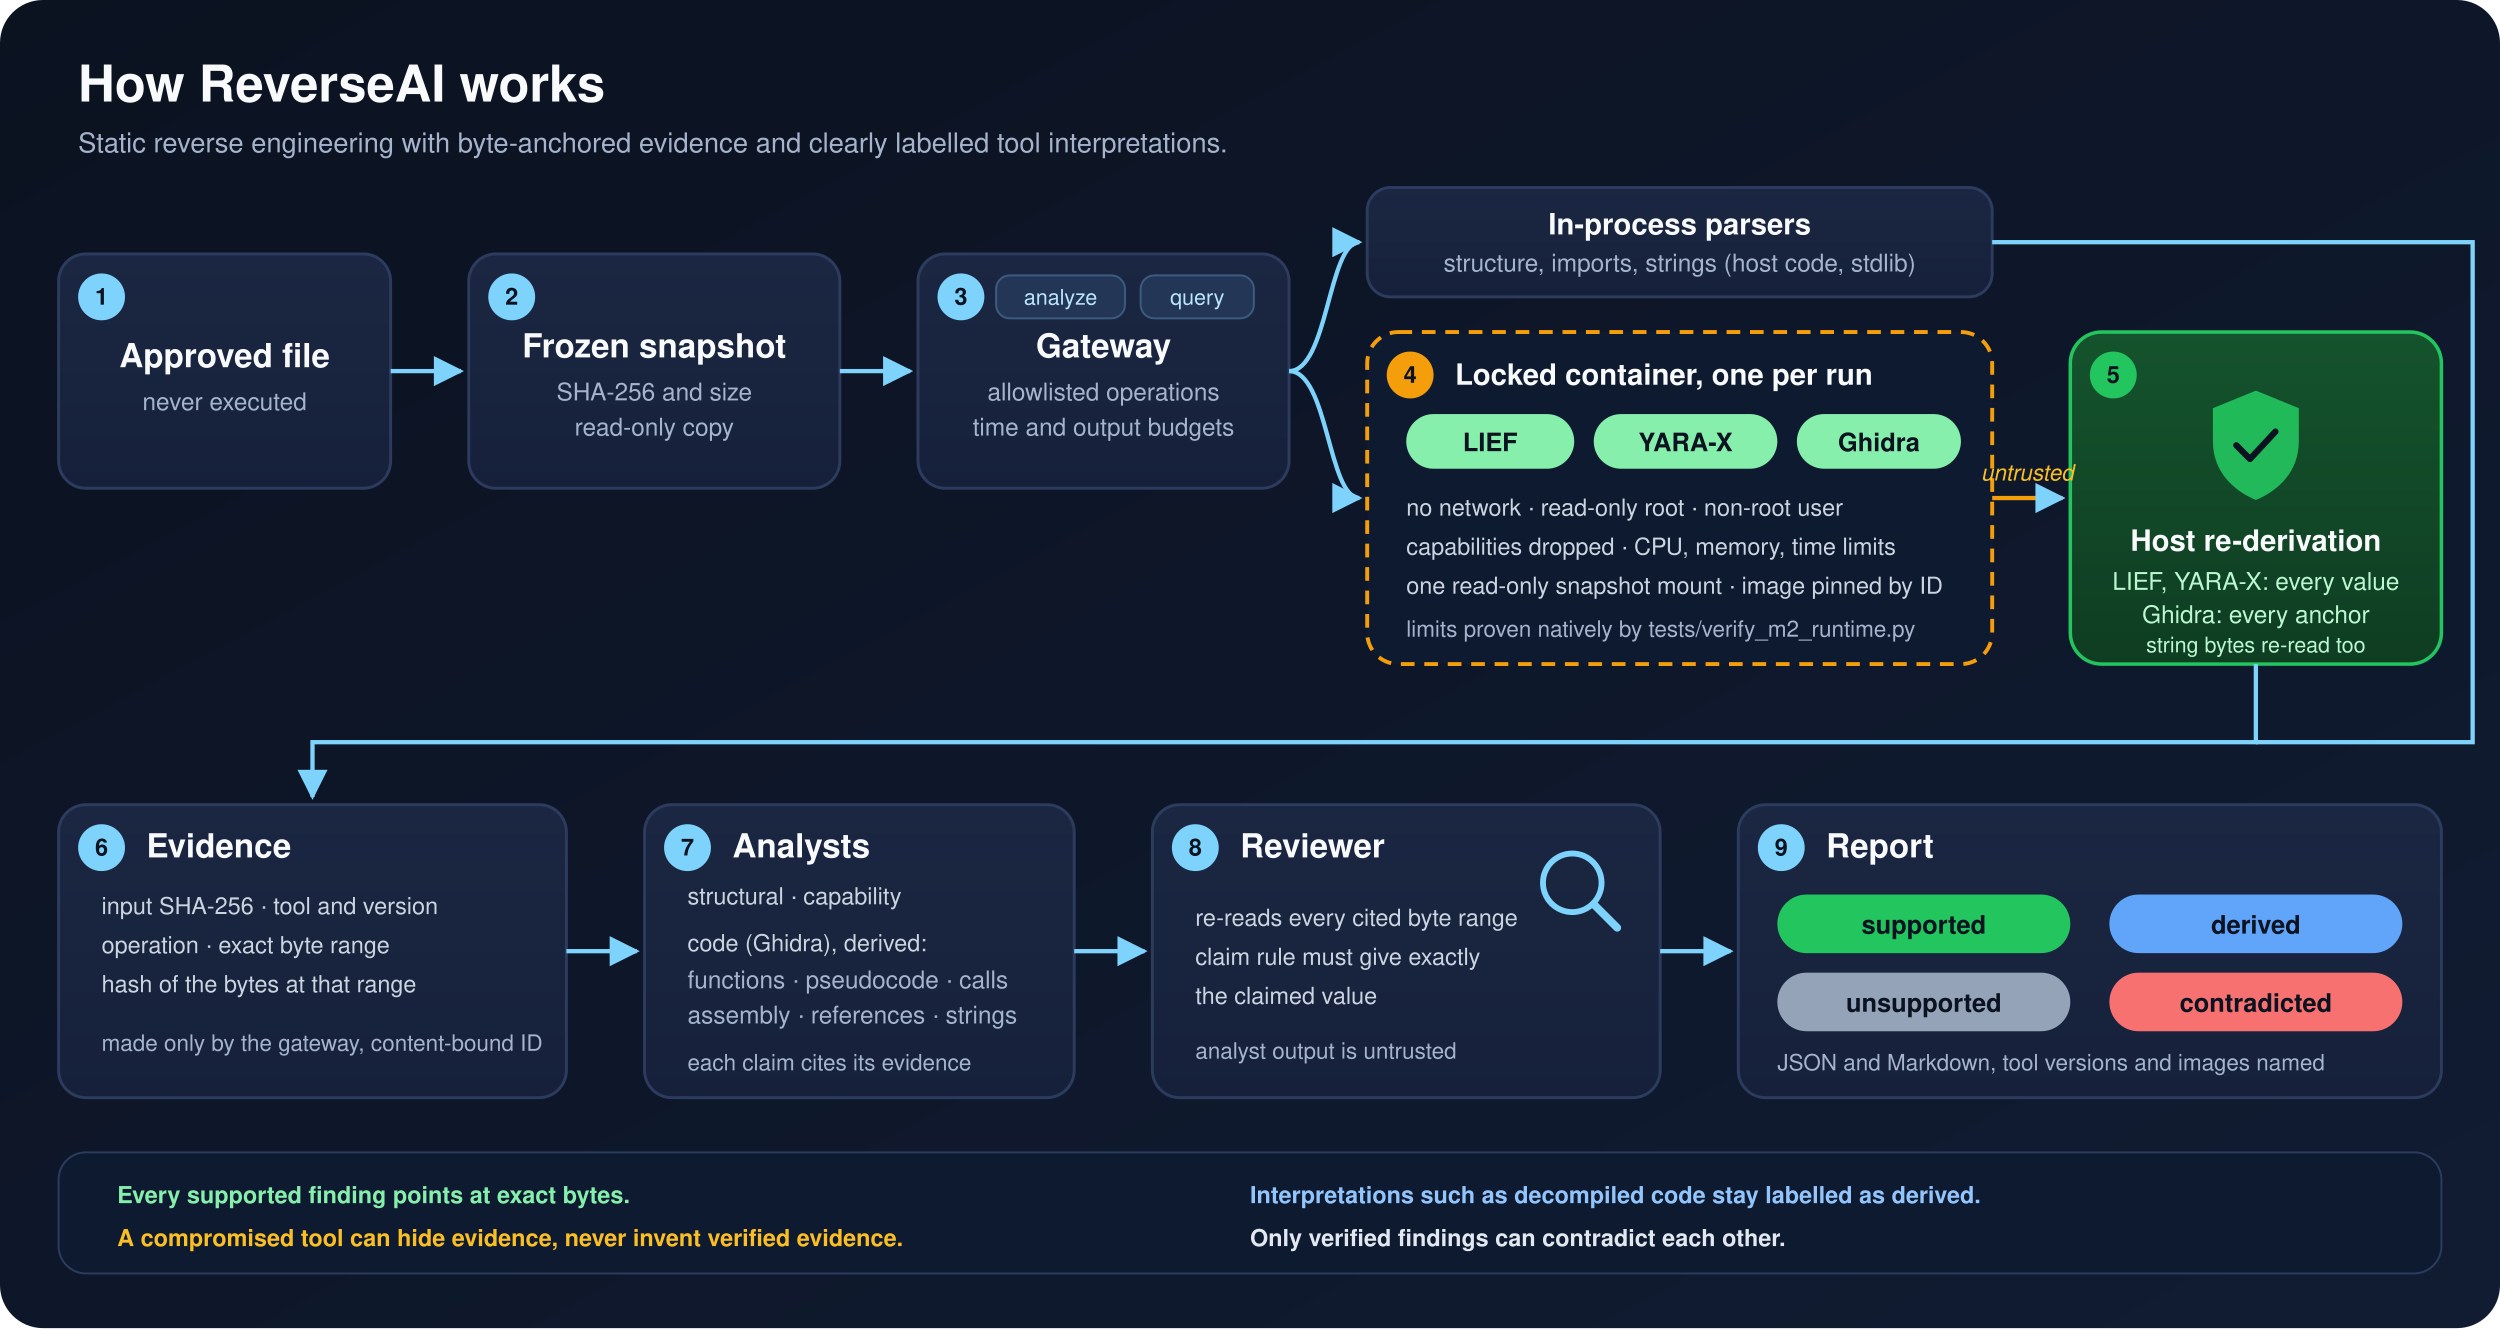
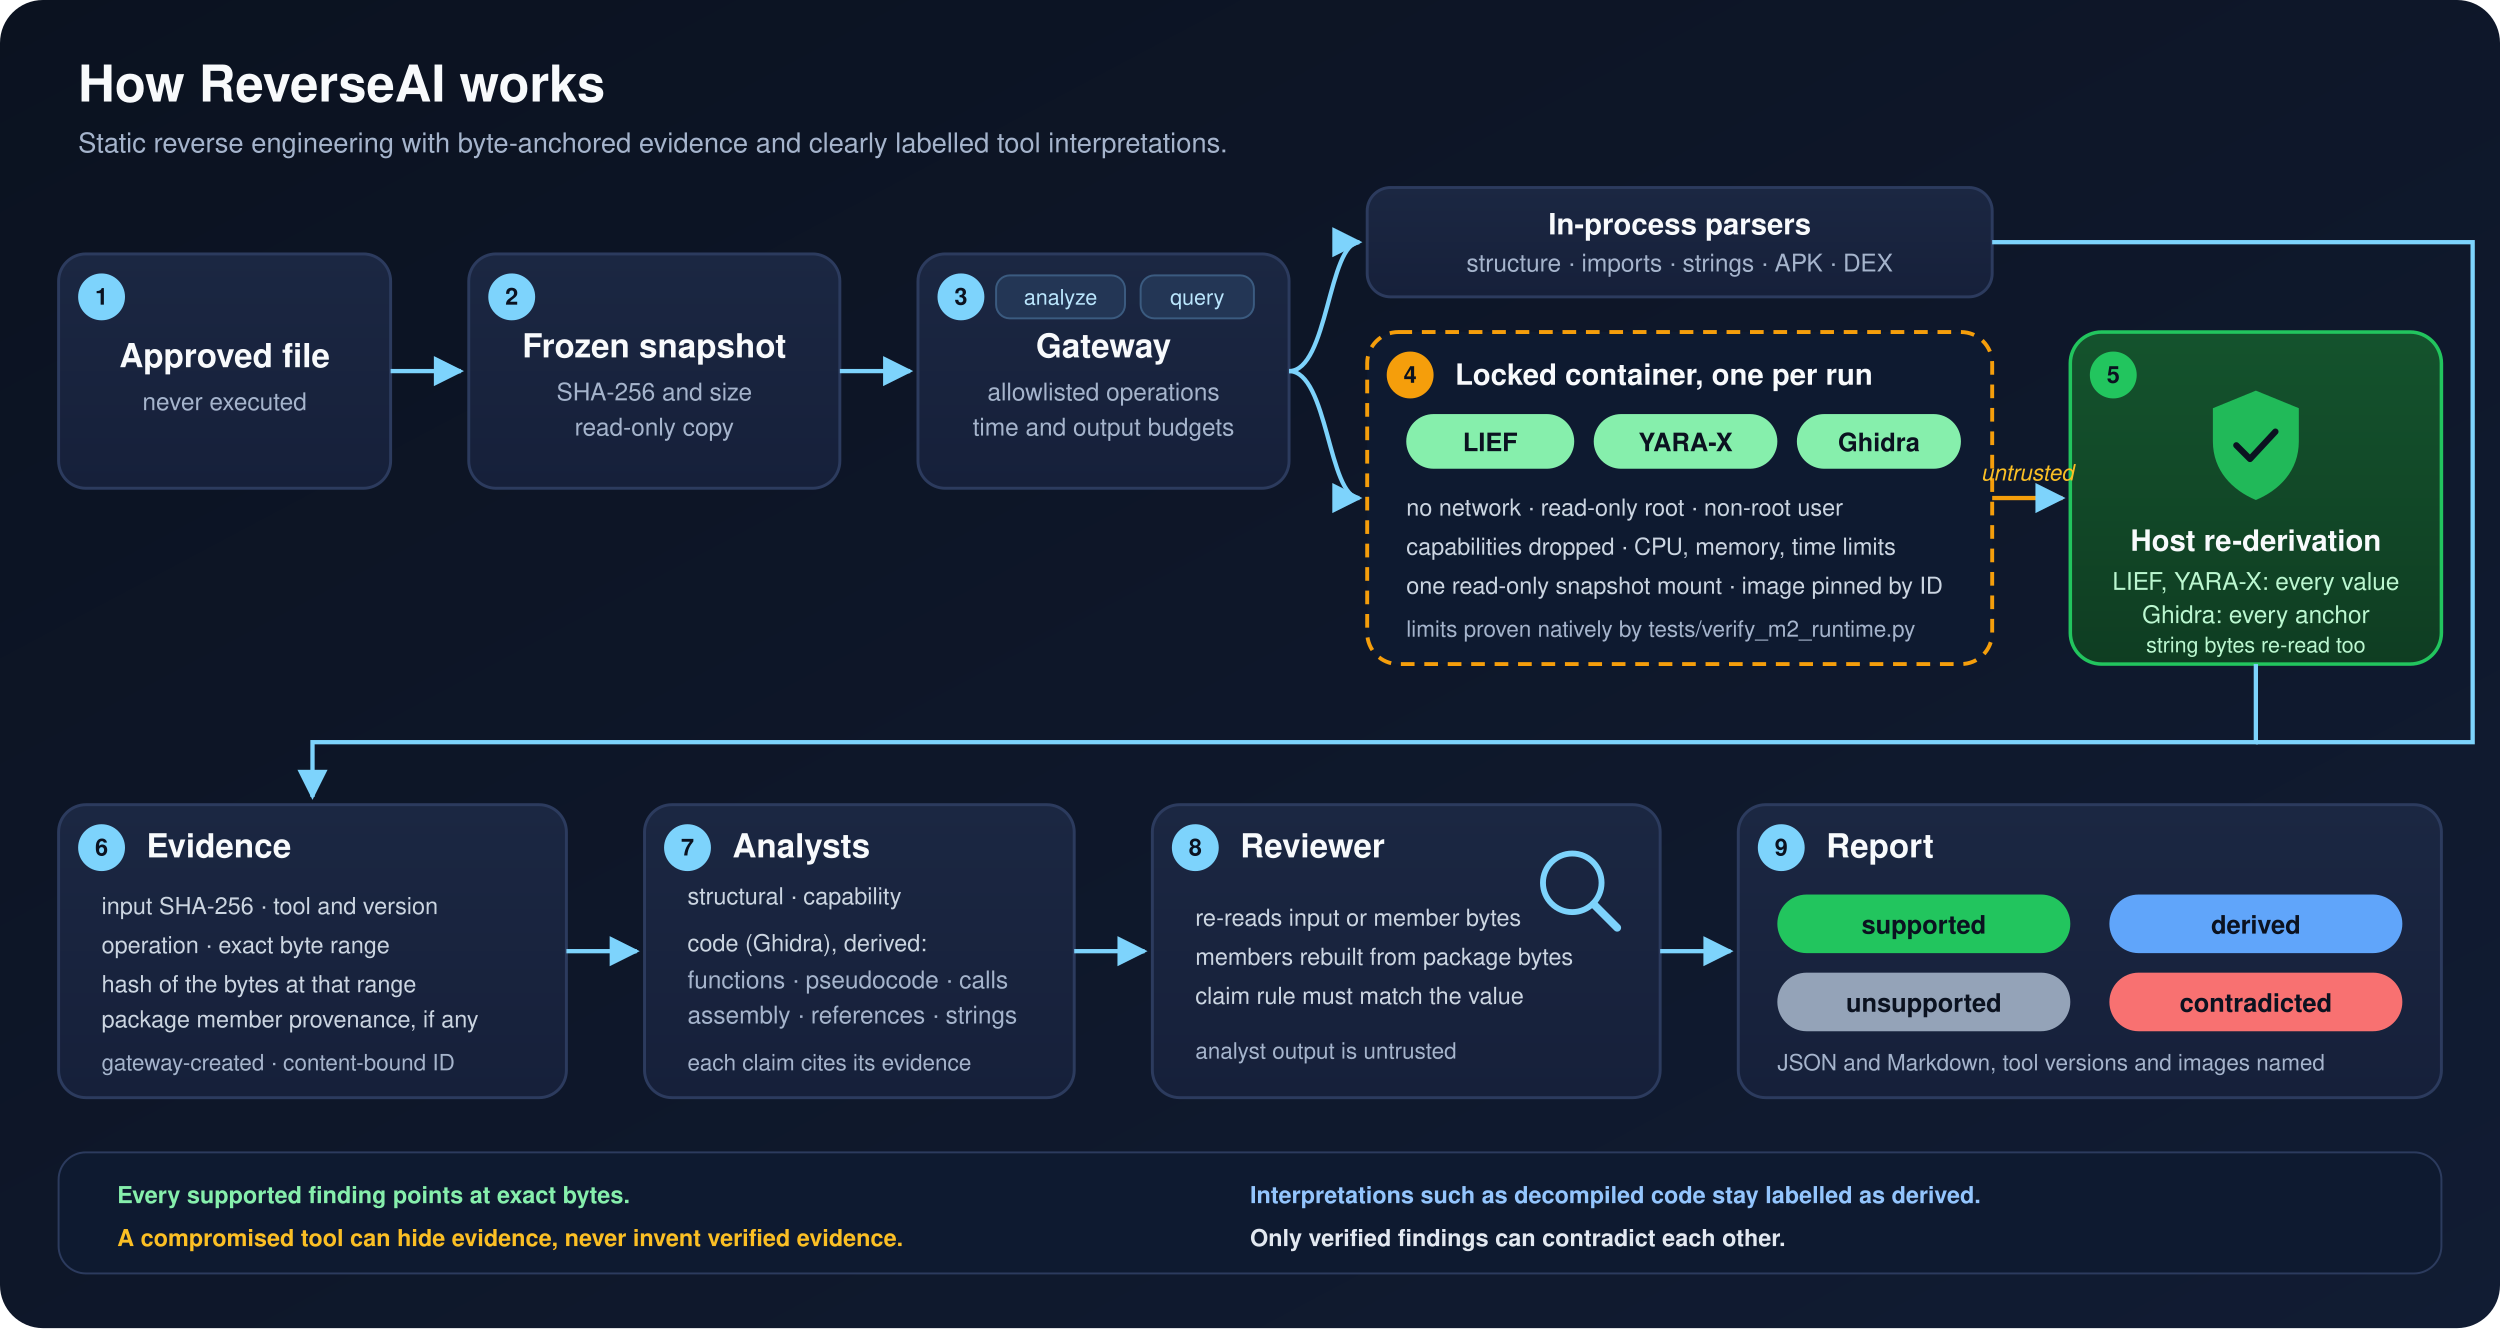
<svg xmlns="http://www.w3.org/2000/svg" viewBox="0 0 1280 680" width="1280" height="680" role="img" aria-labelledby="title desc">
  <defs>
    <linearGradient id="bg" x1="0" y1="0" x2="1" y2="1">
      <stop offset="0" stop-color="#0b1220" />
      <stop offset="1" stop-color="#111c33" />
    </linearGradient>
    <linearGradient id="card" x1="0" y1="0" x2="0" y2="1">
      <stop offset="0" stop-color="#1b2742" />
      <stop offset="1" stop-color="#16203a" />
    </linearGradient>
    <linearGradient id="shield" x1="0" y1="0" x2="0" y2="1">
      <stop offset="0" stop-color="#14532d" />
      <stop offset="1" stop-color="#0f3d22" />
    </linearGradient>
    <marker id="arrow" viewBox="0 0 10 10" refX="9" refY="5" markerWidth="7" markerHeight="7" orient="auto-start-reverse">
      <path d="M0 0 L10 5 L0 10 z" fill="#7dd3fc" />
    </marker>
    <style>
      text { font-family: -apple-system, "Segoe UI", Helvetica, Arial, sans-serif; fill: #e2e8f0; }
      .h { font-size: 17px; font-weight: 700; fill: #f8fafc; }
      .s { font-size: 12.5px; fill: #a5b4cc; }
      .n { font-size: 12px; font-weight: 700; fill: #0b1220; }
      .k { font-size: 12px; fill: #cbd5e1; }
      .chip { font-size: 13px; font-weight: 700; fill: #0b1220; }
      .flow { stroke: #7dd3fc; stroke-width: 2.2; fill: none; }
      .tag { font-size: 11.5px; font-style: italic; fill: #7dd3fc; }
      .box { fill: url(#card); stroke: #2c3b5e; stroke-width: 1.5; }
    </style>
  </defs>
  <rect width="1280" height="680" rx="22" fill="url(#bg)" />
  <text x="40" y="52" style="font-size:26px;font-weight:800;fill:#f8fafc">How ReverseAI works</text>
  <text x="40" y="78" class="s" style="font-size:14px">Static reverse engineering with byte-anchored evidence and clearly labelled tool interpretations.</text>
  <g>
    <rect class="box" x="30" y="130" width="170" height="120" rx="14" />
    <circle cx="52" cy="152" r="12" fill="#7dd3fc" />
    <text x="52" y="156" class="n" text-anchor="middle">1</text>
    <text x="115" y="188" class="h" text-anchor="middle">Approved file</text>
    <text x="115" y="210" class="s" text-anchor="middle">never executed</text>
  </g>
  <g>
    <rect class="box" x="240" y="130" width="190" height="120" rx="14" />
    <circle cx="262" cy="152" r="12" fill="#7dd3fc" />
    <text x="262" y="156" class="n" text-anchor="middle">2</text>
    <text x="335" y="183" class="h" text-anchor="middle">Frozen snapshot</text>
    <text x="335" y="205" class="s" text-anchor="middle">SHA-256 and size</text>
    <text x="335" y="223" class="s" text-anchor="middle">read-only copy</text>
  </g>
  <g>
    <rect class="box" x="470" y="130" width="190" height="120" rx="14" />
    <circle cx="492" cy="152" r="12" fill="#7dd3fc" />
    <text x="492" y="156" class="n" text-anchor="middle">3</text>
    <rect x="510" y="141" width="66" height="22" rx="7" fill="#233655" stroke="#3b5b80" />
    <text x="543" y="156" class="k" text-anchor="middle" style="font-size:11px;fill:#bae6fd">analyze</text>
    <rect x="584" y="141" width="58" height="22" rx="7" fill="#233655" stroke="#3b5b80" />
    <text x="613" y="156" class="k" text-anchor="middle" style="font-size:11px;fill:#bae6fd">query</text>
    <text x="565" y="183" class="h" text-anchor="middle">Gateway</text>
    <text x="565" y="205" class="s" text-anchor="middle">allowlisted operations</text>
    <text x="565" y="223" class="s" text-anchor="middle">time and output budgets</text>
  </g>
  <g>
    <rect class="box" x="700" y="96" width="320" height="56" rx="12" />
    <text x="860" y="120" class="h" text-anchor="middle" style="font-size:15px">In-process parsers</text>
-     <text x="860" y="139" class="s" text-anchor="middle">structure, imports, strings (host code, stdlib)</text>
+     <text x="860" y="139" class="s" text-anchor="middle">structure · imports · strings · APK · DEX</text>
  </g>
  <g>
    <rect x="700" y="170" width="320" height="170" rx="16" fill="#0e1a30" stroke="#f59e0b" stroke-width="2" stroke-dasharray="7 5" />
    <circle cx="722" cy="192" r="12" fill="#f59e0b" />
    <text x="722" y="196" class="n" text-anchor="middle">4</text>
    <text x="745" y="197" class="h" style="font-size:15px">Locked container, one per run</text>
    <rect x="720" y="212" width="86" height="28" rx="14" fill="#86efac" />
    <text x="763" y="231" class="chip" text-anchor="middle">LIEF</text>
    <rect x="816" y="212" width="94" height="28" rx="14" fill="#86efac" />
    <text x="863" y="231" class="chip" text-anchor="middle">YARA-X</text>
    <rect x="920" y="212" width="84" height="28" rx="14" fill="#86efac" />
    <text x="962" y="231" class="chip" text-anchor="middle">Ghidra</text>
    <text x="720" y="264" class="k">no network · read-only root · non-root user</text>
    <text x="720" y="284" class="k">capabilities dropped · CPU, memory, time limits</text>
    <text x="720" y="304" class="k">one read-only snapshot mount · image pinned by ID</text>
    <text x="720" y="326" class="s" style="font-size:11.5px">limits proven natively by tests/verify_m2_runtime.py</text>
  </g>
  <g>
    <rect x="1060" y="170" width="190" height="170" rx="16" fill="url(#shield)" stroke="#22c55e" stroke-width="1.8" />
    <circle cx="1082" cy="192" r="12" fill="#22c55e" />
    <text x="1082" y="196" class="n" text-anchor="middle">5</text>
    <path d="M1155 200 l22 9 v17 c0 15 -10 25 -22 30 c-12 -5 -22 -15 -22 -30 v-17 z" fill="#22c55e" opacity="0.9" />
    <path d="M1145 228 l7 7 l13 -14" stroke="#0b1220" stroke-width="3.2" fill="none" stroke-linecap="round" stroke-linejoin="round" />
    <text x="1155" y="282" class="h" text-anchor="middle" style="font-size:15px">Host re-derivation</text>
    <text x="1155" y="302" class="s" text-anchor="middle" style="fill:#bbf7d0">LIEF, YARA-X: every value</text>
    <text x="1155" y="319" class="s" text-anchor="middle" style="fill:#bbf7d0">Ghidra: every anchor</text>
    <text x="1155" y="334" class="s" text-anchor="middle" style="fill:#bbf7d0;font-size:11px">string bytes re-read too</text>
  </g>
  <path class="flow" d="M200 190 H236" marker-end="url(#arrow)" />
  <path class="flow" d="M430 190 H466" marker-end="url(#arrow)" />
  <path class="flow" d="M660 190 C680 190 680 124 696 124" marker-end="url(#arrow)" />
  <path class="flow" d="M660 190 C680 190 680 255 696 255" marker-end="url(#arrow)" />
  <path class="flow" d="M1020 255 H1056" marker-end="url(#arrow)" style="stroke:#f59e0b" />
  <text x="1038" y="246" class="tag" text-anchor="middle" style="fill:#fbbf24">untrusted</text>
  <path class="flow" d="M1020 124 H1266 V380 H1155" />
  <path class="flow" d="M1155 340 V380 H160 V408" marker-end="url(#arrow)" />
  <g>
    <rect class="box" x="30" y="412" width="260" height="150" rx="14" />
    <circle cx="52" cy="434" r="12" fill="#7dd3fc" />
    <text x="52" y="438" class="n" text-anchor="middle">6</text>
    <text x="75" y="439" class="h">Evidence</text>
    <text x="52" y="468" class="k">input SHA-256 · tool and version</text>
    <text x="52" y="488" class="k">operation · exact byte range</text>
    <text x="52" y="508" class="k">hash of the bytes at that range</text>
-     <text x="52" y="538" class="s" style="font-size:11.5px">made only by the gateway, content-bound ID</text>
+     <text x="52" y="526" class="k">package member provenance, if any</text>
+     <text x="52" y="548" class="s" style="font-size:11.5px">gateway-created · content-bound ID</text>
  </g>
  <g>
    <rect class="box" x="330" y="412" width="220" height="150" rx="14" />
    <circle cx="352" cy="434" r="12" fill="#7dd3fc" />
    <text x="352" y="438" class="n" text-anchor="middle">7</text>
    <text x="375" y="439" class="h">Analysts</text>
    <text x="352" y="463" class="k">structural · capability</text>
    <text x="352" y="487" class="k">code (Ghidra), derived:</text>
    <text x="352" y="506" class="s">functions · pseudocode · calls</text>
    <text x="352" y="524" class="s">assembly · references · strings</text>
    <text x="352" y="548" class="s" style="font-size:11.5px">each claim cites its evidence</text>
  </g>
  <g>
    <rect class="box" x="590" y="412" width="260" height="150" rx="14" />
    <circle cx="612" cy="434" r="12" fill="#7dd3fc" />
    <text x="612" y="438" class="n" text-anchor="middle">8</text>
    <text x="635" y="439" class="h">Reviewer</text>
    <circle cx="805" cy="452" r="15" fill="none" stroke="#7dd3fc" stroke-width="3" />
    <path d="M816 463 l12 12" stroke="#7dd3fc" stroke-width="4" stroke-linecap="round" />
-     <text x="612" y="474" class="k">re-reads every cited byte range</text>
-     <text x="612" y="494" class="k">claim rule must give exactly</text>
-     <text x="612" y="514" class="k">the claimed value</text>
+     <text x="612" y="474" class="k">re-reads input or member bytes</text>
+     <text x="612" y="494" class="k">members rebuilt from package bytes</text>
+     <text x="612" y="514" class="k">claim rule must match the value</text>
    <text x="612" y="542" class="s" style="font-size:11.5px">analyst output is untrusted</text>
  </g>
  <g>
    <rect class="box" x="890" y="412" width="360" height="150" rx="14" />
    <circle cx="912" cy="434" r="12" fill="#7dd3fc" />
    <text x="912" y="438" class="n" text-anchor="middle">9</text>
    <text x="935" y="439" class="h">Report</text>
    <rect x="910" y="458" width="150" height="30" rx="15" fill="#22c55e" />
    <text x="985" y="478" class="chip" text-anchor="middle">supported</text>
    <rect x="1080" y="458" width="150" height="30" rx="15" fill="#60a5fa" />
    <text x="1155" y="478" class="chip" text-anchor="middle">derived</text>
    <rect x="910" y="498" width="150" height="30" rx="15" fill="#94a3b8" />
    <text x="985" y="518" class="chip" text-anchor="middle">unsupported</text>
    <rect x="1080" y="498" width="150" height="30" rx="15" fill="#f87171" />
    <text x="1155" y="518" class="chip" text-anchor="middle">contradicted</text>
    <text x="910" y="548" class="s" style="font-size:11.5px">JSON and Markdown, tool versions and images named</text>
  </g>
  <path class="flow" d="M290 487 H326" marker-end="url(#arrow)" />
  <path class="flow" d="M550 487 H586" marker-end="url(#arrow)" />
  <path class="flow" d="M850 487 H886" marker-end="url(#arrow)" />
  <g>
    <rect x="30" y="590" width="1220" height="62" rx="14" fill="#0e1a30" stroke="#2c3b5e" />
    <text x="60" y="616" class="k" style="font-weight:700;fill:#86efac">Every supported finding points at exact bytes.</text>
    <text x="60" y="638" class="k" style="font-weight:700;fill:#fbbf24">A compromised tool can hide evidence, never invent verified evidence.</text>
    <text x="640" y="616" class="k" style="font-weight:700;fill:#93c5fd">Interpretations such as decompiled code stay labelled as derived.</text>
    <text x="640" y="638" class="k" style="font-weight:700;fill:#e2e8f0">Only verified findings can contradict each other.</text>
  </g>
</svg>
